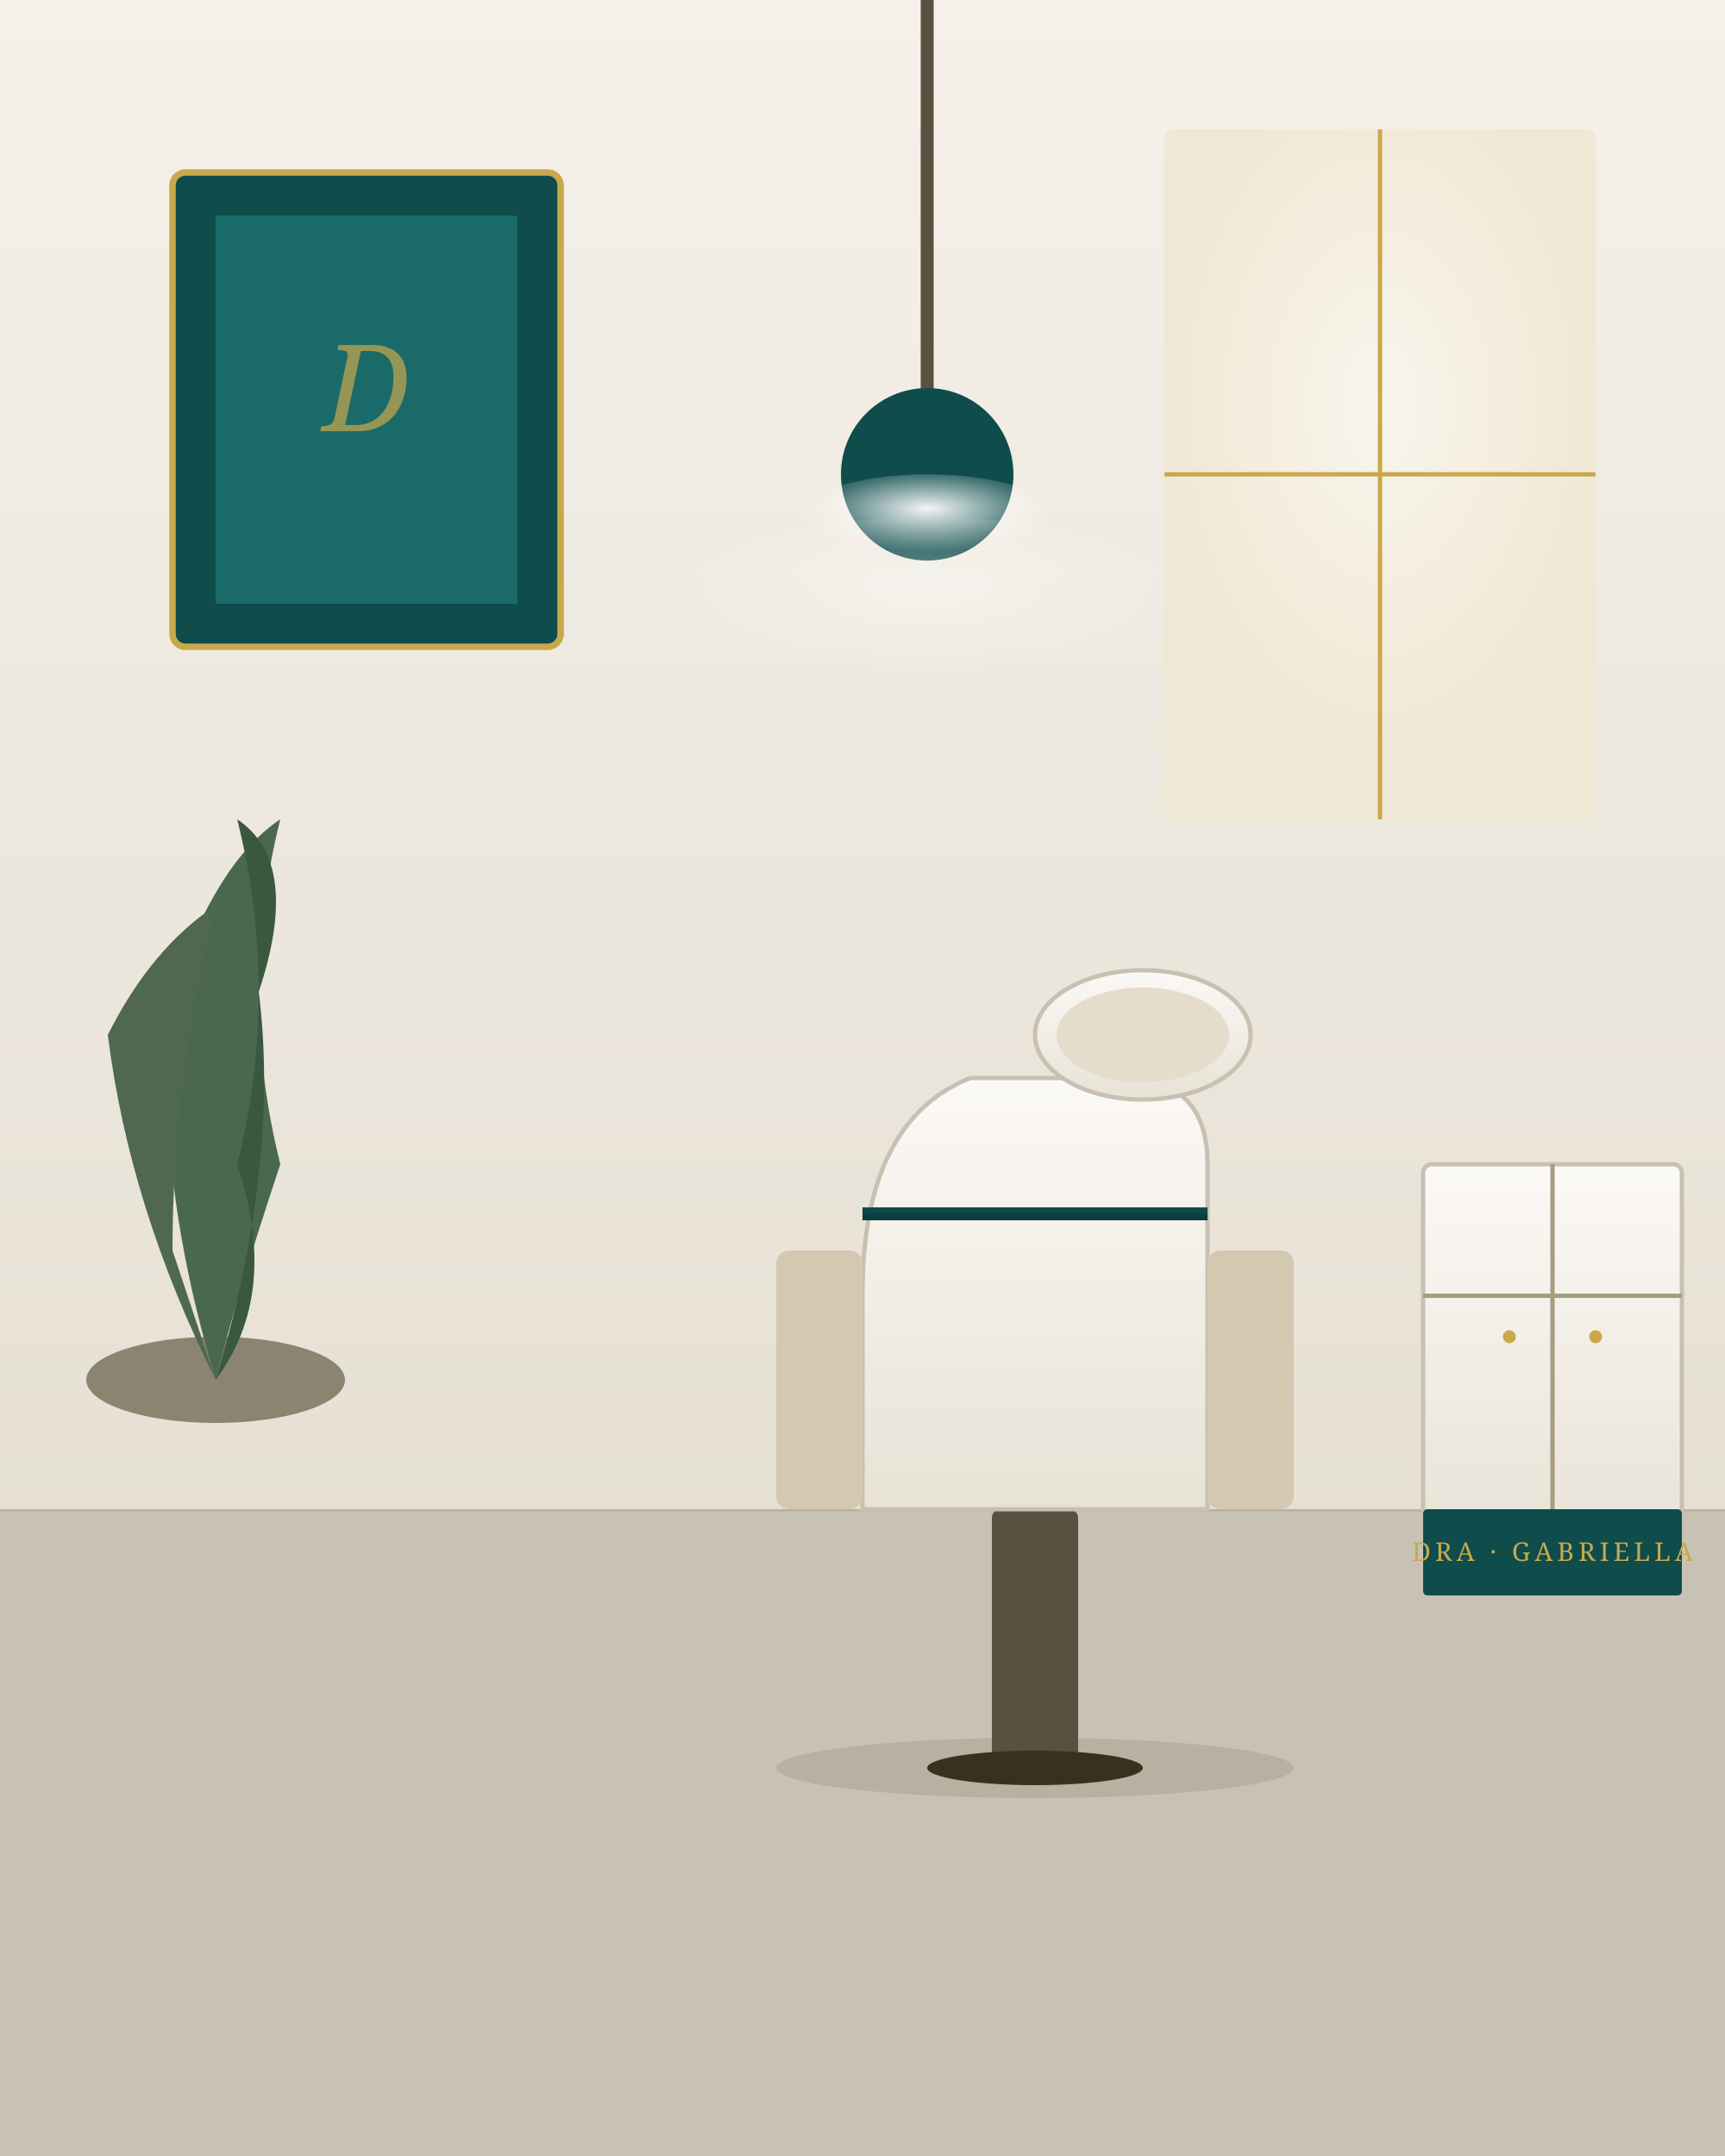
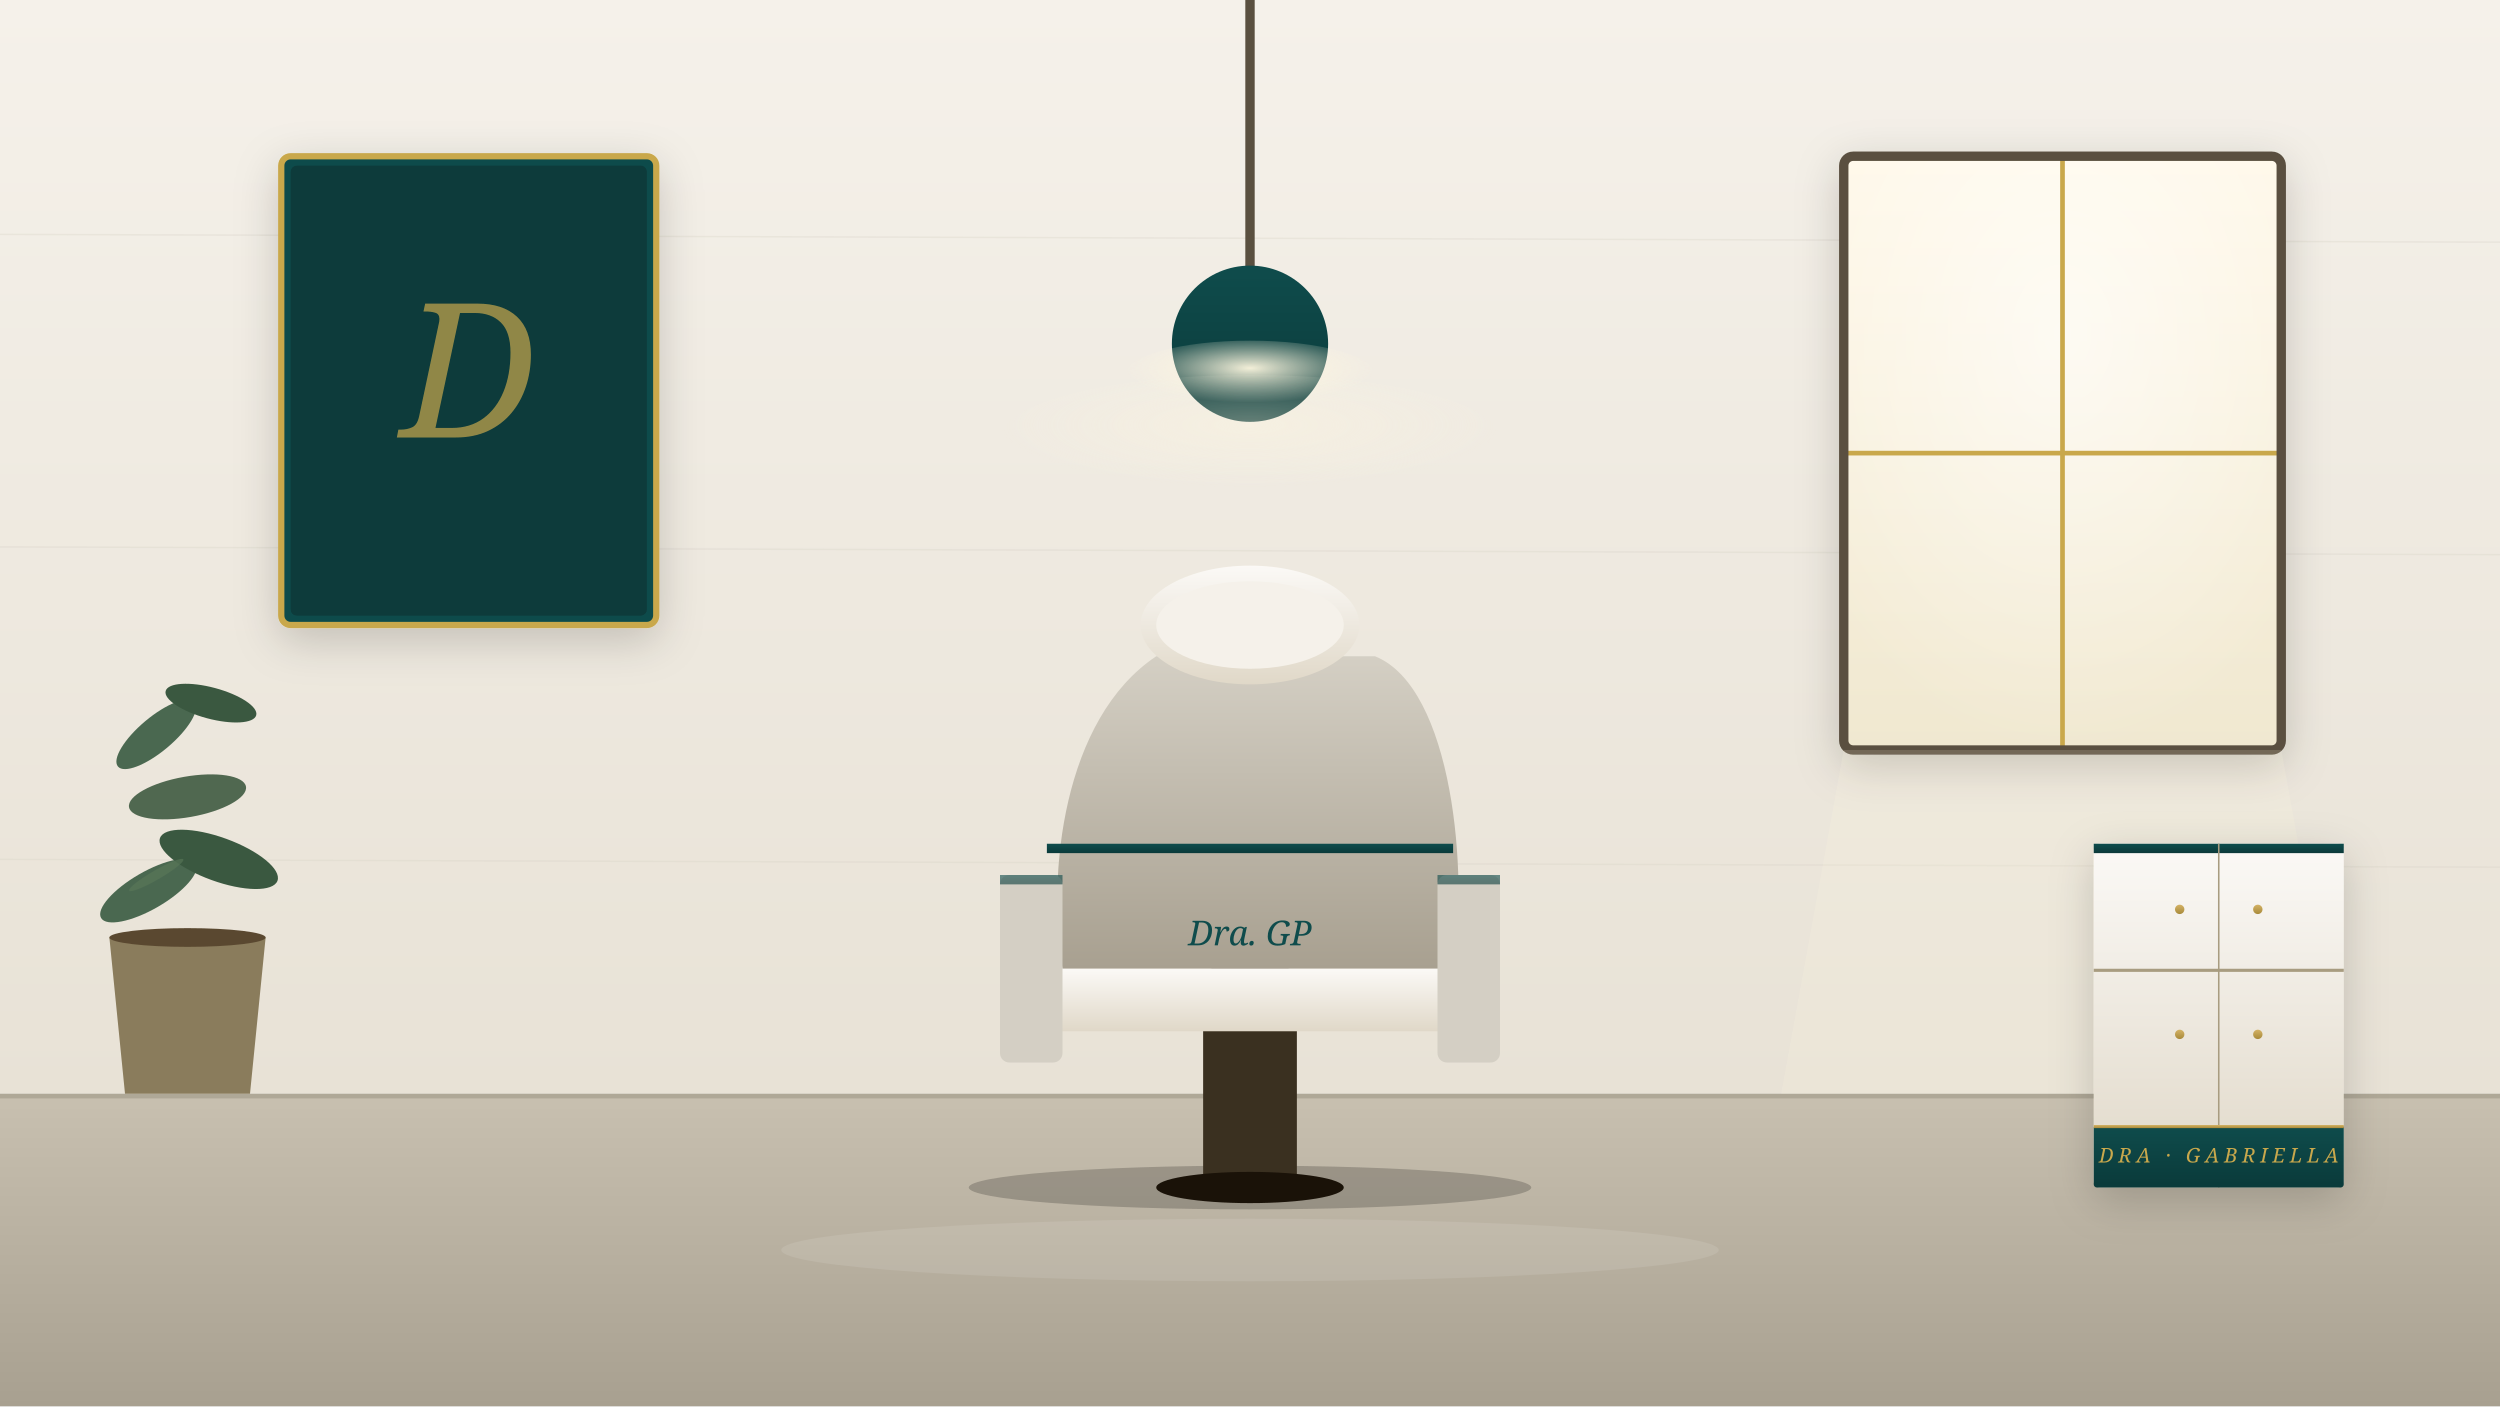
- <svg xmlns="http://www.w3.org/2000/svg" viewBox="0 0 800 1000" width="800" height="1000" role="img" aria-label="Modern dental clinic interior">
+ <svg xmlns="http://www.w3.org/2000/svg" viewBox="0 0 1600 900" width="1600" height="900" role="img" aria-label="Dra. Gabriella — modern dental clinic interior">
  <defs>
-     <linearGradient id="bg" x1="0" y1="0" x2="0" y2="1">
-       <stop offset="0" stop-color="#e8e4dc" />
-       <stop offset="1" stop-color="#d4cfc4" />
-     </linearGradient>
    <linearGradient id="wall" x1="0" y1="0" x2="0" y2="1">
      <stop offset="0" stop-color="#f5f1ea" />
-       <stop offset="1" stop-color="#e6e0d4" />
+       <stop offset="1" stop-color="#e8e2d6" />
+     </linearGradient>
+     <linearGradient id="floor" x1="0" y1="0" x2="0" y2="1">
+       <stop offset="0" stop-color="#c8c0b0" />
+       <stop offset="1" stop-color="#a8a090" />
    </linearGradient>
    <linearGradient id="chair" x1="0" y1="0" x2="0" y2="1">
      <stop offset="0" stop-color="#fbf9f6" />
-       <stop offset="1" stop-color="#e8e2d6" />
+       <stop offset="1" stop-color="#e0d8c8" />
+     </linearGradient>
+     <linearGradient id="chair-shadow" x1="0" y1="0" x2="0" y2="1">
+       <stop offset="0" stop-color="#d4cfc4" />
+       <stop offset="1" stop-color="#a8a090" />
    </linearGradient>
    <linearGradient id="accent" x1="0" y1="0" x2="0" y2="1">
      <stop offset="0" stop-color="#0f4c4c" />
      <stop offset="1" stop-color="#0a3a3a" />
    </linearGradient>
-     <radialGradient id="lamp" cx="0.5" cy="0.4" r="0.5">
-       <stop offset="0" stop-color="#fff" stop-opacity="0.95" />
+     <linearGradient id="gold" x1="0" y1="0" x2="0" y2="1">
+       <stop offset="0" stop-color="#d4b265" />
+       <stop offset="1" stop-color="#a88a3a" />
+     </linearGradient>
+     <linearGradient id="window-light" x1="0" y1="0" x2="0" y2="1">
+       <stop offset="0" stop-color="#fff8e8" />
+       <stop offset="1" stop-color="#f0e8d0" />
+     </linearGradient>
+     <radialGradient id="lamp-glow" cx="0.5" cy="0.4" r="0.5">
+       <stop offset="0" stop-color="#fff8e0" stop-opacity="0.95" />
+       <stop offset="1" stop-color="#fff8e0" stop-opacity="0" />
+     </radialGradient>
+     <radialGradient id="window-rays" cx="0.5" cy="0.3" r="0.7">
+       <stop offset="0" stop-color="#fff" stop-opacity="0.6" />
      <stop offset="1" stop-color="#fff" stop-opacity="0" />
    </radialGradient>
+     <filter id="chair-shadow" x="-20%" y="-20%" width="140%" height="140%">
+       <feDropShadow dx="0" dy="20" stdDeviation="30" flood-opacity="0.25" />
+     </filter>
+     <filter id="soft-shadow" x="-20%" y="-20%" width="140%" height="140%">
+       <feDropShadow dx="0" dy="8" stdDeviation="14" flood-opacity="0.18" />
+     </filter>
  </defs>
-   <rect width="800" height="1000" fill="url(#bg)" />
-   <rect y="700" width="800" height="300" fill="#c8c2b5" />
-   <line x1="0" y1="700" x2="800" y2="700" stroke="#b8b0a0" stroke-width="2" />
-   <rect x="0" y="0" width="800" height="700" fill="url(#wall)" />
-   <rect x="80" y="80" width="180" height="220" fill="#0f4c4c" rx="6" stroke="#c9a84c" stroke-width="3" />
-   <rect x="100" y="100" width="140" height="180" fill="#1a6a6a" />
-   <text x="170" y="200" text-anchor="middle" font-family="Georgia, serif" font-size="56" fill="#c9a84c" fill-opacity="0.7" font-style="italic">D</text>
-   <rect x="540" y="60" width="200" height="320" fill="#f0e8d4" rx="4" />
-   <rect x="540" y="60" width="200" height="320" fill="url(#lamp)" opacity="0.6" rx="4" />
-   <line x1="640" y1="60" x2="640" y2="380" stroke="#c9a84c" stroke-width="2" />
-   <line x1="540" y1="220" x2="740" y2="220" stroke="#c9a84c" stroke-width="2" />
-   <ellipse cx="100" cy="640" rx="60" ry="20" fill="#8a8470" />
-   <path d="M 100 640 Q 70 540, 80 460 Q 100 400, 130 380 Q 110 460, 130 540 Q 110 600, 100 640" fill="#4a6850" />
-   <path d="M 100 640 Q 130 540, 120 460 Q 140 400, 110 380 Q 130 460, 110 540 Q 130 600, 100 640" fill="#3a5840" />
-   <path d="M 100 640 Q 60 560, 50 480 Q 70 440, 100 420 Q 80 500, 80 580 Q 90 610, 100 640" fill="#506850" />
-   <g transform="translate(360 320)">
-     <ellipse cx="120" cy="500" rx="120" ry="14" fill="#a8a090" opacity="0.5" />
-     <rect x="100" y="380" width="40" height="120" fill="#5a5040" rx="4" />
-     <ellipse cx="120" cy="500" rx="50" ry="8" fill="#3a3020" />
-     <path d="M 40 380 L 40 280 Q 40 200, 90 180 L 160 180 Q 200 180, 200 220 L 200 280 L 200 380 Z" fill="url(#chair)" stroke="#c8c0b0" stroke-width="2" />
-     <ellipse cx="170" cy="160" rx="50" ry="30" fill="url(#chair)" stroke="#c8c0b0" stroke-width="2" />
-     <ellipse cx="170" cy="160" rx="40" ry="22" fill="#e6dccc" />
-     <rect x="40" y="240" width="160" height="6" fill="url(#accent)" />
-     <rect x="0" y="260" width="40" height="120" fill="#d4c8b0" rx="6" />
-     <rect x="200" y="260" width="40" height="120" fill="#d4c8b0" rx="6" />
+   <rect width="1600" height="700" fill="url(#wall)" />
+   <rect y="700" width="1600" height="200" fill="url(#floor)" />
+   <rect y="700" width="1600" height="3" fill="#8a8470" opacity="0.4" />
+   <g stroke="#d4cfc4" stroke-width="1" opacity="0.3">
+     <line x1="0" y1="150" x2="1600" y2="155" />
+     <line x1="0" y1="350" x2="1600" y2="355" />
+     <line x1="0" y1="550" x2="1600" y2="555" />
  </g>
-   <line x1="430" y1="0" x2="430" y2="200" stroke="#5a5040" stroke-width="6" />
-   <circle cx="430" cy="220" r="40" fill="#0f4c4c" />
-   <ellipse cx="430" cy="240" rx="60" ry="20" fill="url(#lamp)" />
-   <ellipse cx="430" cy="280" rx="120" ry="40" fill="url(#lamp)" opacity="0.4" />
-   <rect x="660" y="540" width="120" height="180" fill="url(#chair)" stroke="#c8c0b0" stroke-width="2" rx="4" />
-   <rect x="660" y="600" width="120" height="2" fill="#a89c80" />
-   <line x1="720" y1="540" x2="720" y2="720" stroke="#a89c80" stroke-width="2" />
-   <circle cx="700" cy="620" r="3" fill="#c9a84c" />
-   <circle cx="740" cy="620" r="3" fill="#c9a84c" />
-   <rect x="660" y="700" width="120" height="40" fill="#0f4c4c" rx="2" />
-   <text x="720" y="724" text-anchor="middle" font-family="Georgia, serif" font-size="12" fill="#c9a84c" letter-spacing="2">DRA · GABRIELLA</text>
+   <g filter="url(#soft-shadow)">
+     <rect x="1180" y="100" width="280" height="380" fill="url(#window-light)" rx="6" />
+     <rect x="1180" y="100" width="280" height="380" fill="url(#window-rays)" rx="6" />
+     <line x1="1320" y1="100" x2="1320" y2="480" stroke="#c9a84c" stroke-width="3" />
+     <line x1="1180" y1="290" x2="1460" y2="290" stroke="#c9a84c" stroke-width="3" />
+     <rect x="1180" y="100" width="280" height="380" fill="none" stroke="#5a5040" stroke-width="6" rx="6" />
+   </g>
+   <g opacity="0.15">
+     <polygon points="1180,480 1460,480 1500,700 1140,700" fill="#fff8e0" />
+   </g>
+   <g transform="translate(180 100)" filter="url(#soft-shadow)">
+     <rect x="0" y="0" width="240" height="300" fill="#0f4c4c" rx="6" />
+     <rect x="6" y="6" width="228" height="288" fill="#0a3a3a" rx="4" />
+     <text x="120" y="180" text-anchor="middle" font-family="Georgia, serif" font-size="120" fill="#c9a84c" font-style="italic" opacity="0.7">D</text>
+     <rect x="0" y="0" width="240" height="300" fill="none" stroke="#c9a84c" stroke-width="4" rx="6" />
+   </g>
+   <g transform="translate(120 600)">
+     <path d="M -50 0 L -40 100 L 40 100 L 50 0 Z" fill="#8a7c5c" />
+     <ellipse cx="0" cy="0" rx="50" ry="6" fill="#5a4830" />
+     <ellipse cx="-25" cy="-30" rx="35" ry="12" fill="#4a6850" transform="rotate(-30 -25 -30)" />
+     <ellipse cx="20" cy="-50" rx="40" ry="14" fill="#3a5840" transform="rotate(20 20 -50)" />
+     <ellipse cx="0" cy="-90" rx="38" ry="13" fill="#506850" transform="rotate(-10 0 -90)" />
+     <ellipse cx="-20" cy="-130" rx="32" ry="11" fill="#4a6850" transform="rotate(-40 -20 -130)" />
+     <ellipse cx="15" cy="-150" rx="30" ry="10" fill="#3a5840" transform="rotate(15 15 -150)" />
+     <ellipse cx="-20" cy="-40" rx="20" ry="3" fill="#5a7858" opacity="0.6" transform="rotate(-30 -20 -40)" />
+   </g>
+   <g transform="translate(800 380)" filter="url(#chair-shadow)">
+     <ellipse cx="0" cy="380" rx="180" ry="14" fill="#000" opacity="0.2" />
+     <rect x="-30" y="240" width="60" height="140" fill="#3a3020" rx="6" />
+     <ellipse cx="0" cy="380" rx="60" ry="10" fill="#1a1208" />
+     <path d="M -120 240              C -130 180, -120 80, -60 40              L 80 40              C 130 60, 140 180, 130 240              Z" fill="url(#chair-shadow)" />
+     <path d="M -130 240 L 130 240 L 140 280 L -140 280 Z" fill="url(#chair)" />
+     <ellipse cx="0" cy="20" rx="70" ry="38" fill="url(#chair)" />
+     <ellipse cx="0" cy="20" rx="60" ry="28" fill="#f5f1ea" />
+     <rect x="-130" y="160" width="260" height="6" fill="url(#accent)" />
+     <rect x="-160" y="180" width="40" height="120" fill="#d4cfc4" rx="6" />
+     <rect x="120" y="180" width="40" height="120" fill="#d4cfc4" rx="6" />
+     <rect x="-160" y="180" width="40" height="6" fill="url(#accent)" opacity="0.6" />
+     <rect x="120" y="180" width="40" height="6" fill="url(#accent)" opacity="0.6" />
+     <text x="0" y="225" text-anchor="middle" font-family="Georgia, serif" font-size="22" fill="#0f4c4c" font-style="italic">Dra. GP</text>
+   </g>
+   <g transform="translate(800 200)">
+     <line x1="0" y1="-200" x2="0" y2="0" stroke="#5a5040" stroke-width="6" />
+     <circle cx="0" cy="20" r="50" fill="url(#accent)" />
+     <ellipse cx="0" cy="40" rx="80" ry="22" fill="url(#lamp-glow)" />
+     <ellipse cx="0" cy="80" rx="160" ry="40" fill="url(#lamp-glow)" opacity="0.4" />
+   </g>
+   <g transform="translate(1340 540)" filter="url(#soft-shadow)">
+     <rect x="0" y="0" width="160" height="220" fill="url(#chair)" rx="4" />
+     <rect x="0" y="0" width="160" height="6" fill="url(#accent)" />
+     <rect x="0" y="80" width="160" height="2" fill="#a89c80" />
+     <line x1="80" y1="0" x2="80" y2="220" stroke="#a89c80" stroke-width="1" />
+     <circle cx="55" cy="42" r="3" fill="url(#gold)" />
+     <circle cx="105" cy="42" r="3" fill="url(#gold)" />
+     <circle cx="55" cy="122" r="3" fill="url(#gold)" />
+     <circle cx="105" cy="122" r="3" fill="url(#gold)" />
+   </g>
+   <g transform="translate(1340 720)">
+     <rect x="0" y="0" width="160" height="40" fill="url(#accent)" rx="2" />
+     <rect x="0" y="0" width="160" height="2" fill="url(#gold)" />
+     <text x="80" y="24" text-anchor="middle" font-family="Georgia, serif" font-size="13" fill="#c9a84c" letter-spacing="3" font-style="italic">DRA · GABRIELLA</text>
+   </g>
+   <g opacity="0.1">
+     <ellipse cx="800" cy="800" rx="300" ry="20" fill="#fff" />
+   </g>
</svg>
